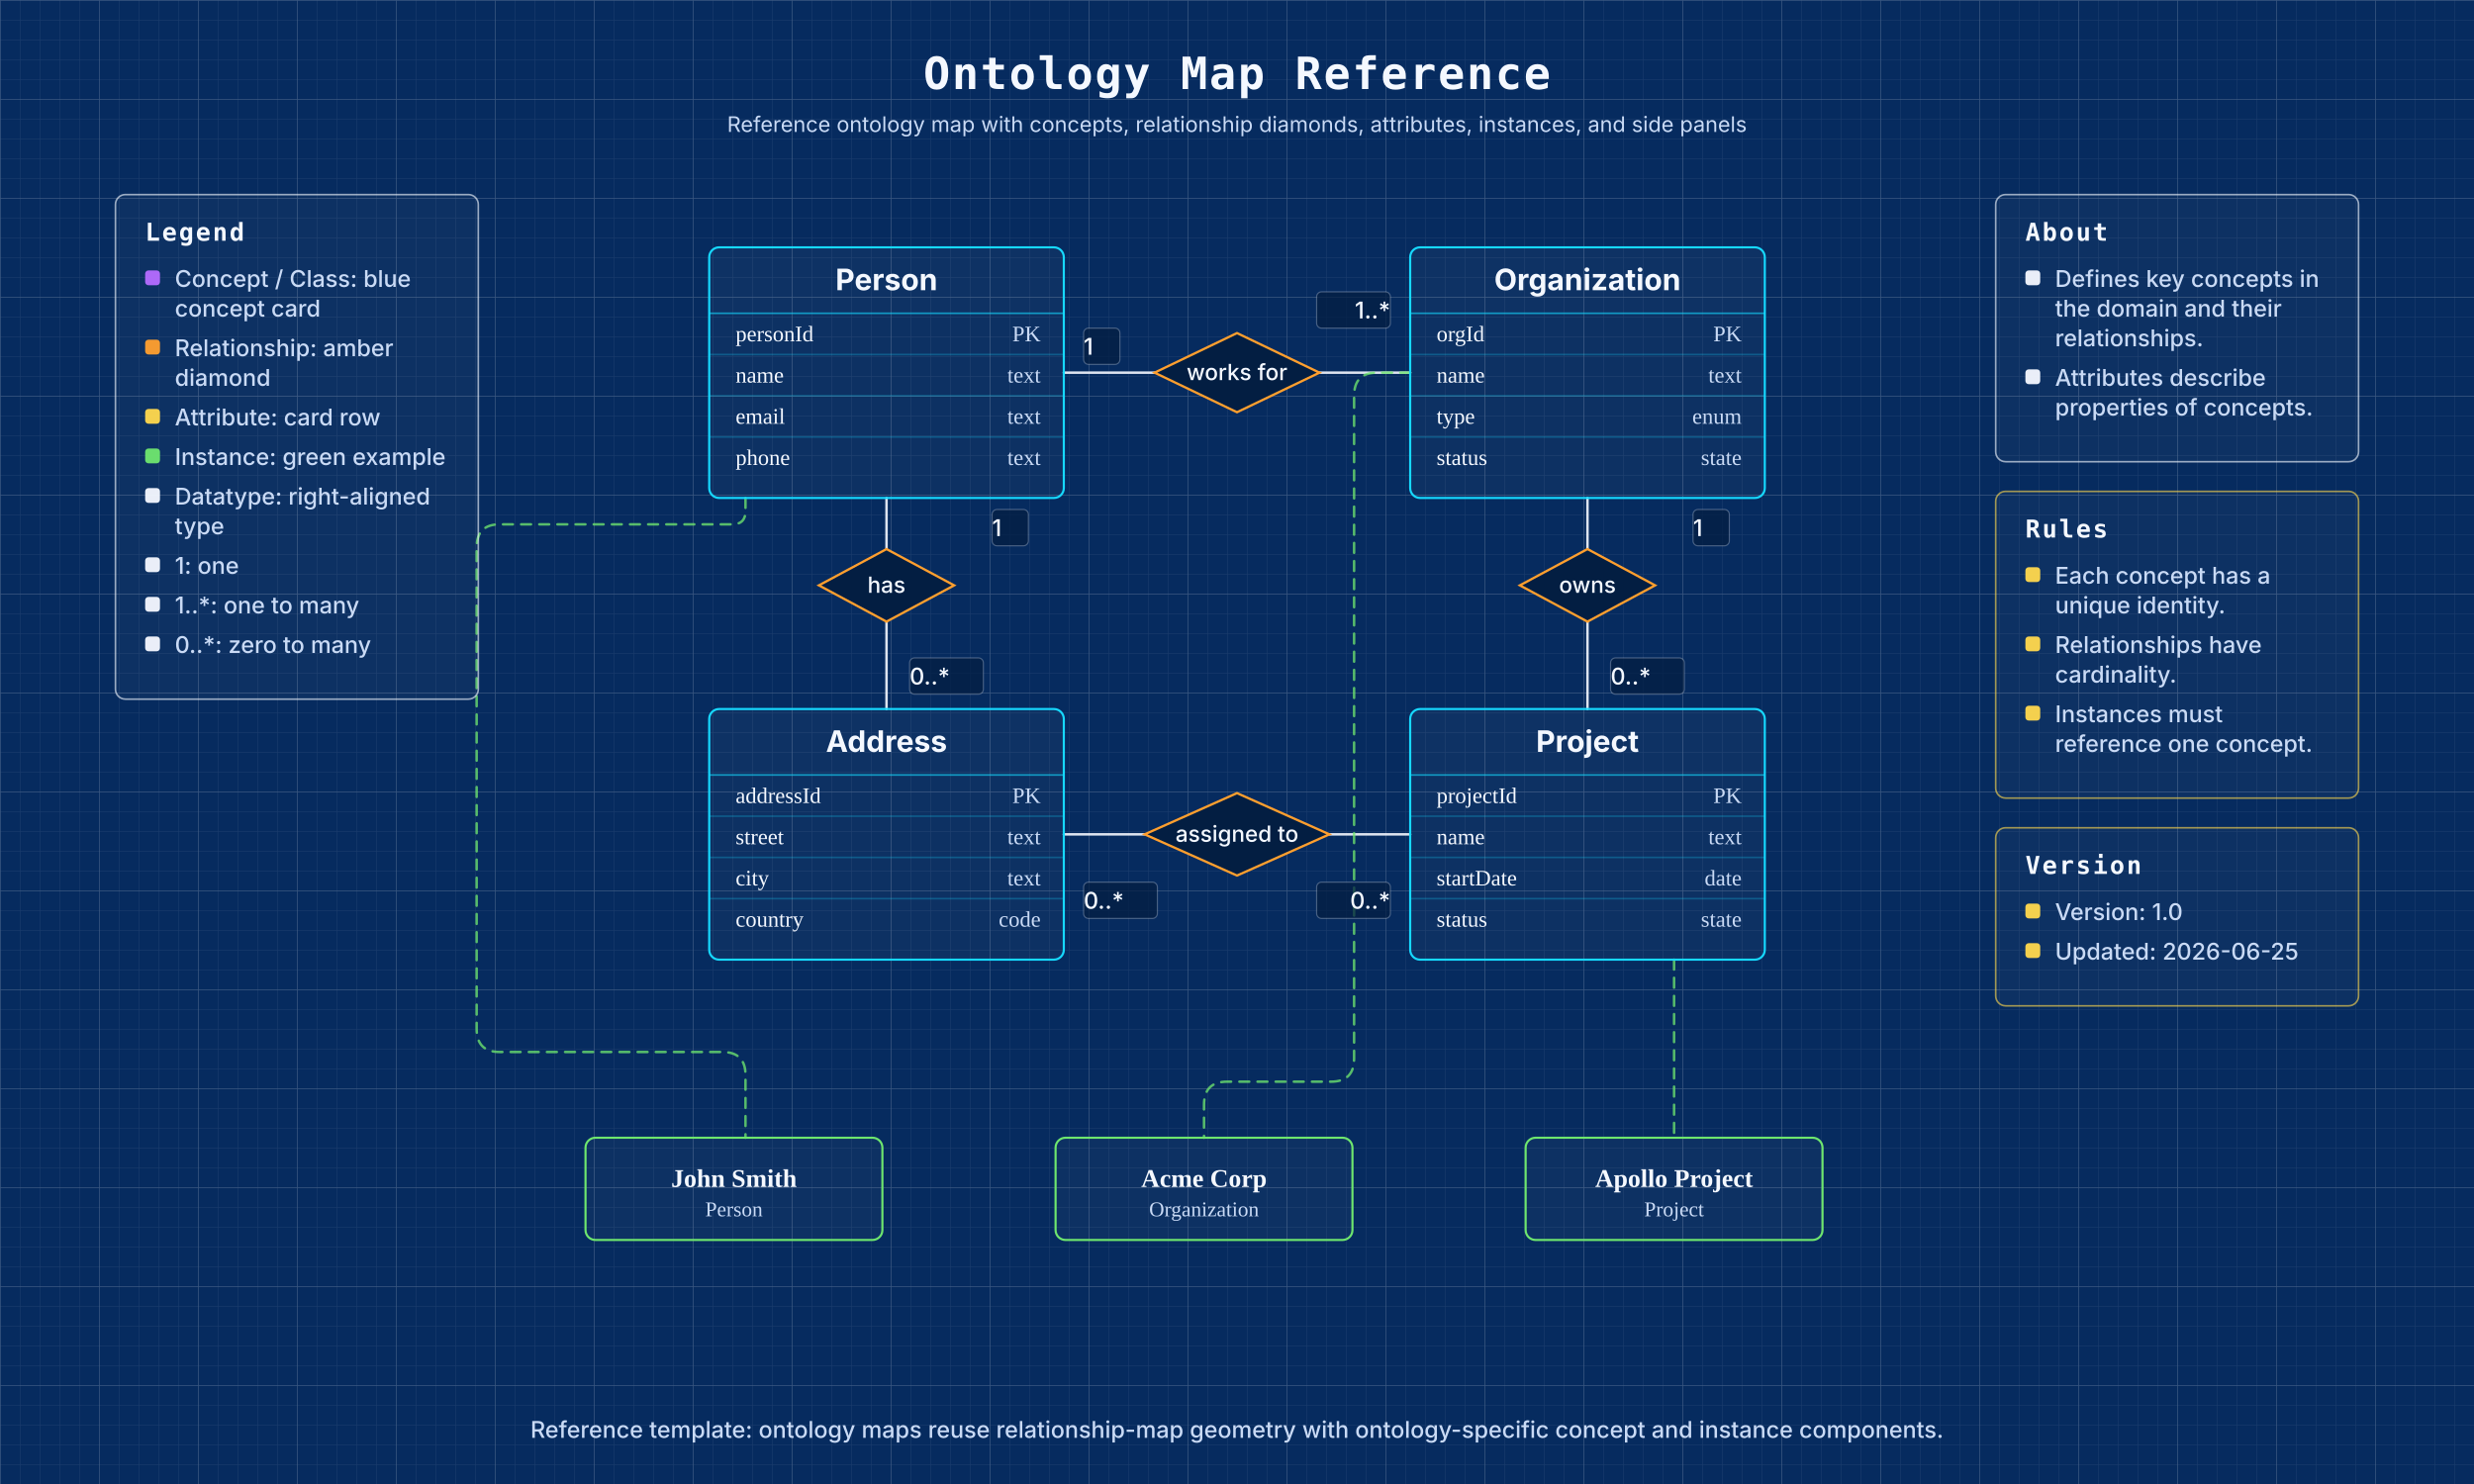
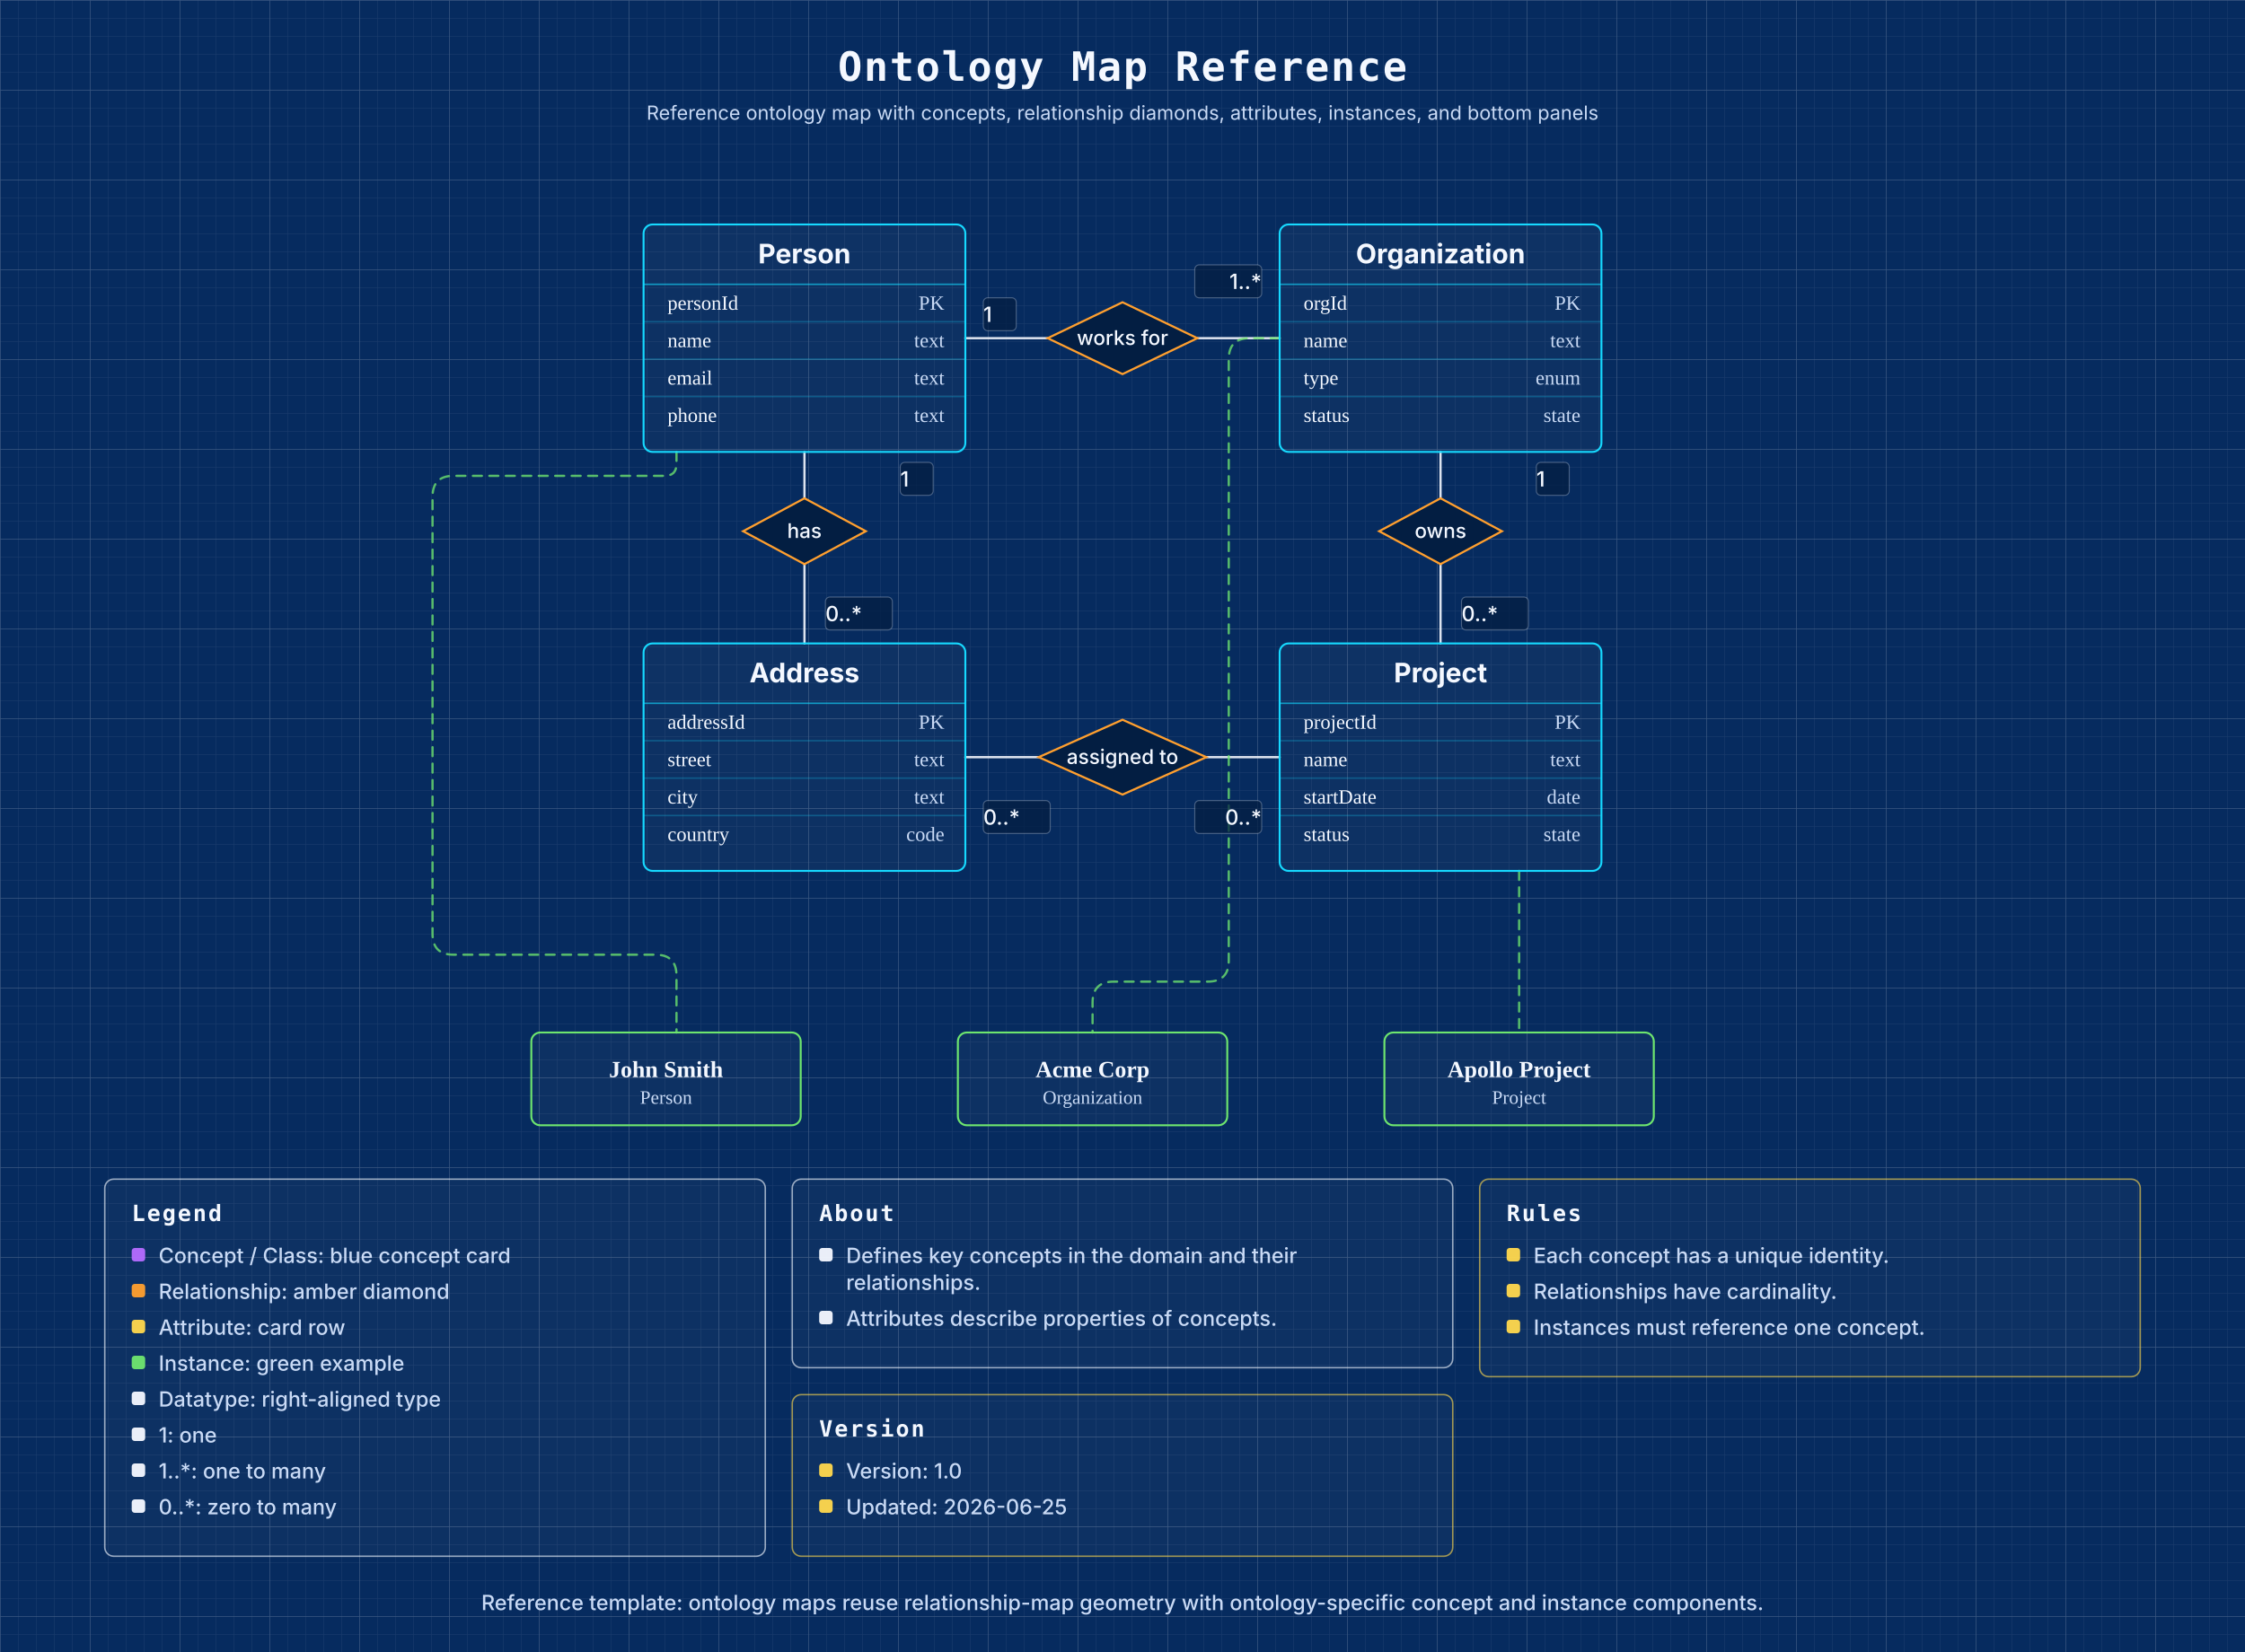
- <svg xmlns="http://www.w3.org/2000/svg" width="1500" height="900" viewBox="0 0 1500 900" role="img" aria-label="Ontology Map Reference" data-style="accent-blueprint" data-diagram-type="ontology_map">
+ <svg xmlns="http://www.w3.org/2000/svg" width="1500" height="1104" viewBox="0 0 1500 1104" role="img" aria-label="Ontology Map Reference" data-style="accent-blueprint" data-diagram-type="ontology_map">
  <defs>
    <pattern id="blueprint-grid-small" width="12" height="12" patternUnits="userSpaceOnUse">
      <path d="M 12 0 H 0 V 12" fill="none" stroke="#FFFFFF" stroke-opacity="0.08" stroke-width="0.7" />
    </pattern>
    <pattern id="blueprint-grid" width="60" height="60" patternUnits="userSpaceOnUse">
      <rect width="60" height="60" fill="url(#blueprint-grid-small)" />
      <path d="M 60 0 H 0 V 60" fill="none" stroke="#FFFFFF" stroke-opacity="0.14" stroke-width="1" />
    </pattern>
    <marker id="arrow" markerWidth="10" markerHeight="10" refX="8.5" refY="3" orient="auto" markerUnits="strokeWidth">
      <path d="M0,0 L0,6 L9,3 z" fill="context-stroke" />
    </marker>
    <marker id="arrow-fanout" markerWidth="10" markerHeight="10" refX="8.5" refY="3" orient="auto" markerUnits="strokeWidth">
      <path d="M0,0 L0,6 L9,3 z" fill="context-stroke" />
    </marker>
    <marker id="arrow-fanin" markerWidth="10" markerHeight="10" refX="8.5" refY="3" orient="auto" markerUnits="strokeWidth">
      <path d="M0,0 L0,6 L9,3 z" fill="context-stroke" />
    </marker>
    <style>
    [data-style="accent-blueprint"] .title{font:700 27px IBM Plex Mono,JetBrains Mono,Consolas,monospace;fill:#F4F8FF;letter-spacing:.04em;text-transform:uppercase}
    [data-style="accent-blueprint"] .subtitle{font:400 13px IBM Plex Sans,Inter,Roboto Condensed,DIN,Segoe UI,Aptos,Arial,sans-serif;fill:#C9DAF5}
    [data-style="accent-blueprint"] .group-label{font:700 15px IBM Plex Mono,JetBrains Mono,Consolas,monospace;fill:#C9DAF5;letter-spacing:.08em;text-transform:uppercase}
    [data-style="accent-blueprint"] .card-title{font:700 17px IBM Plex Sans,Inter,Roboto Condensed,DIN,Segoe UI,Aptos,Arial,sans-serif;fill:#F4F8FF}
    [data-style="accent-blueprint"] .card-sub{font:500 13px IBM Plex Sans,Inter,Roboto Condensed,DIN,Segoe UI,Aptos,Arial,sans-serif;fill:#C9DAF5}
    [data-style="accent-blueprint"] .edge{fill:none;stroke:#F4F8FF;stroke-width:1.5;stroke-linecap:round;stroke-linejoin:round;opacity:0.88}
    [data-style="accent-blueprint"] .fanout{stroke:#FF9F2E;opacity:0.9}
    [data-style="accent-blueprint"] .fanin{stroke:#6EE66E;opacity:0.9}
    [data-style="accent-blueprint"] .route-shared{marker-end:none}
    [data-style="accent-blueprint"] .edge-dashed{stroke-dasharray:6 5;opacity:0.68}
    [data-style="accent-blueprint"] .note{font:500 14px IBM Plex Sans,Inter,Roboto Condensed,DIN,Segoe UI,Aptos,Arial,sans-serif;fill:#C9DAF5}
    [data-style="accent-blueprint"] .mono{font-family:IBM Plex Mono,JetBrains Mono,Consolas,monospace}
    [data-style="accent-blueprint"] .table-header{font:700 15.5px IBM Plex Mono,JetBrains Mono,Consolas,monospace;fill:#F4F8FF;letter-spacing:.08em;text-transform:uppercase}
    [data-style="accent-blueprint"] .table-cell{font:500 17px IBM Plex Sans,Inter,Roboto Condensed,DIN,Segoe UI,Aptos,Arial,sans-serif;fill:#F4F8FF}
    [data-style="accent-blueprint"] .table-cell-secondary{font:500 17px IBM Plex Sans,Inter,Roboto Condensed,DIN,Segoe UI,Aptos,Arial,sans-serif;fill:#C9DAF5}
    [data-style="accent-blueprint"] .info-panel-title{font:700 15px IBM Plex Mono,JetBrains Mono,Consolas,monospace;fill:#F4F8FF;letter-spacing:.08em;text-transform:uppercase}
    [data-style="accent-blueprint"] .info-panel-item{font:500 14px IBM Plex Sans,Inter,Roboto Condensed,DIN,Segoe UI,Aptos,Arial,sans-serif;fill:#C9DAF5}
    [data-style="accent-blueprint"] .tree-level-label{font:700 15px IBM Plex Mono,JetBrains Mono,Consolas,monospace;fill:#C9DAF5;letter-spacing:.08em;text-transform:uppercase}
    [data-style="accent-blueprint"] .hub-label{font:700 15px IBM Plex Mono,JetBrains Mono,Consolas,monospace;fill:#C9DAF5;letter-spacing:.08em;text-transform:uppercase}
    [data-style="accent-blueprint"] .icon-line{fill:none;stroke-width:1.3;stroke-linecap:round;stroke-linejoin:round}
  </style>
  </defs>
-   <rect x="0" y="0" width="1500" height="900" rx="0" fill="#062B5F" />
-   <rect x="0" y="0" width="1500" height="900" rx="0" fill="url(#blueprint-grid)" opacity="1" />
+   <rect x="0" y="0" width="1500" height="1104" rx="0" fill="#062B5F" />
+   <rect x="0" y="0" width="1500" height="1104" rx="0" fill="url(#blueprint-grid)" opacity="1" />
  <text x="750.0" y="54" text-anchor="middle" class="title">Ontology Map Reference</text>
-   <text x="750.0" y="80" text-anchor="middle" class="subtitle">Reference ontology map with concepts, relationship diamonds, attributes, instances, and side panels</text>
+   <text x="750.0" y="80" text-anchor="middle" class="subtitle">Reference ontology map with concepts, relationship diamonds, attributes, instances, and bottom panels</text>
  <path d="M 645.0 226.0 L 700.0 226.0" class="edge object-relationship-link ontology-relationship-link" style="stroke:#F4F8FF;opacity:0.9" data-route="axis" data-link-end="from" data-card-anchor="right" data-diamond-anchor="left" data-relationship="works_for" data-from="person" data-to="organization" />
  <path d="M 800.0 226.0 L 855.0 226.0" class="edge object-relationship-link ontology-relationship-link" style="stroke:#F4F8FF;opacity:0.9" data-route="axis" data-link-end="to" data-card-anchor="left" data-diamond-anchor="right" data-relationship="works_for" data-from="person" data-to="organization" />
  <path d="M 537.5 302.0 L 537.5 333.0" class="edge object-relationship-link ontology-relationship-link" style="stroke:#F4F8FF;opacity:0.9" data-route="axis" data-link-end="from" data-card-anchor="bottom" data-diamond-anchor="top" data-relationship="has_address" data-from="person" data-to="address" />
  <path d="M 537.5 377.0 L 537.5 430.0" class="edge object-relationship-link ontology-relationship-link" style="stroke:#F4F8FF;opacity:0.9" data-route="axis" data-link-end="to" data-card-anchor="top" data-diamond-anchor="bottom" data-relationship="has_address" data-from="person" data-to="address" />
  <path d="M 962.5 302.0 L 962.5 333.0" class="edge object-relationship-link ontology-relationship-link" style="stroke:#F4F8FF;opacity:0.9" data-route="axis" data-link-end="from" data-card-anchor="bottom" data-diamond-anchor="top" data-relationship="owns_project" data-from="organization" data-to="project" />
  <path d="M 962.5 377.0 L 962.5 430.0" class="edge object-relationship-link ontology-relationship-link" style="stroke:#F4F8FF;opacity:0.9" data-route="axis" data-link-end="to" data-card-anchor="top" data-diamond-anchor="bottom" data-relationship="owns_project" data-from="organization" data-to="project" />
  <path d="M 645.0 506.0 L 694.0 506.0" class="edge object-relationship-link ontology-relationship-link" style="stroke:#F4F8FF;opacity:0.9" data-route="axis" data-link-end="from" data-card-anchor="right" data-diamond-anchor="left" data-relationship="assigned_to" data-from="address" data-to="project" />
  <path d="M 806.0 506.0 L 855.0 506.0" class="edge object-relationship-link ontology-relationship-link" style="stroke:#F4F8FF;opacity:0.9" data-route="axis" data-link-end="to" data-card-anchor="left" data-diamond-anchor="right" data-relationship="assigned_to" data-from="address" data-to="project" />
  <path d="M 452.0 302.0 L 452.0 310.0 Q 452.0 318.0 444.0 318.0 L 303.0 318.0 Q 289.0 318.0 289.0 332.0 L 289.0 624.0 Q 289.0 638.0 303.0 638.0 L 438.0 638.0 Q 452.0 638.0 452.0 652.0 L 452.0 690.0" class="edge ontology-instance-link" style="stroke:#6EE66E;opacity:0.78" stroke-dasharray="6 5" data-from="person" data-to="john_smith" />
  <path d="M 855.0 226.0 L 835.0 226.0 Q 821.0 226.0 821.0 240.0 L 821.0 642.0 Q 821.0 656.0 807.0 656.0 L 744.0 656.0 Q 730.0 656.0 730.0 670.0 L 730.0 690.0" class="edge ontology-instance-link" style="stroke:#6EE66E;opacity:0.78" stroke-dasharray="6 5" data-from="organization" data-to="acme_corp" />
  <path d="M 1015.0 582.0 L 1015.0 690.0" class="edge ontology-instance-link" style="stroke:#6EE66E;opacity:0.78" stroke-dasharray="6 5" data-from="project" data-to="apollo_project" />
  <g id="concept-person" class="ontology-concept-card card" data-kind="ontology">
    <rect x="430.0" y="150.0" width="215.0" height="152.0" rx="6.0" fill="#FFFFFF" fill-opacity="0.03" stroke="#16D9FF" stroke-width="1.3" />
    <rect x="430.0" y="150.0" width="215.0" height="40.0" rx="6.0" fill="#FFFFFF" fill-opacity="0.004" />
    <text x="537.5" y="176.0" text-anchor="middle" class="card-title ontology-concept-title" style="font-size:18px">Person</text>
    <line x1="430.0" y1="190.0" x2="645.0" y2="190.0" stroke="#16D9FF" stroke-opacity="0.62" stroke-width="1" />
    <text x="446.0" y="207.0" class="ontology-attr" style="font-size:13.5px;fill:#F4F8FF">personId</text>
    <text x="631.0" y="207.0" text-anchor="end" class="ontology-datatype" style="font-size:13.5px;fill:#C9DAF5">PK</text>
    <line x1="430.0" y1="215.0" x2="645.0" y2="215.0" stroke="#16D9FF" stroke-opacity="0.25" stroke-width="1" />
    <text x="446.0" y="232.0" class="ontology-attr" style="font-size:13.5px;fill:#F4F8FF">name</text>
    <text x="631.0" y="232.0" text-anchor="end" class="ontology-datatype" style="font-size:13.5px;fill:#C9DAF5">text</text>
    <line x1="430.0" y1="240.0" x2="645.0" y2="240.0" stroke="#16D9FF" stroke-opacity="0.25" stroke-width="1" />
    <text x="446.0" y="257.0" class="ontology-attr" style="font-size:13.5px;fill:#F4F8FF">email</text>
    <text x="631.0" y="257.0" text-anchor="end" class="ontology-datatype" style="font-size:13.5px;fill:#C9DAF5">text</text>
    <line x1="430.0" y1="265.0" x2="645.0" y2="265.0" stroke="#16D9FF" stroke-opacity="0.25" stroke-width="1" />
    <text x="446.0" y="282.0" class="ontology-attr" style="font-size:13.5px;fill:#F4F8FF">phone</text>
    <text x="631.0" y="282.0" text-anchor="end" class="ontology-datatype" style="font-size:13.5px;fill:#C9DAF5">text</text>
  </g>
  <g id="concept-organization" class="ontology-concept-card card" data-kind="ontology">
    <rect x="855.0" y="150.0" width="215.0" height="152.0" rx="6.0" fill="#FFFFFF" fill-opacity="0.03" stroke="#16D9FF" stroke-width="1.3" />
    <rect x="855.0" y="150.0" width="215.0" height="40.0" rx="6.0" fill="#FFFFFF" fill-opacity="0.004" />
    <text x="962.5" y="176.0" text-anchor="middle" class="card-title ontology-concept-title" style="font-size:18px">Organization</text>
    <line x1="855.0" y1="190.0" x2="1070.0" y2="190.0" stroke="#16D9FF" stroke-opacity="0.62" stroke-width="1" />
    <text x="871.0" y="207.0" class="ontology-attr" style="font-size:13.5px;fill:#F4F8FF">orgId</text>
    <text x="1056.0" y="207.0" text-anchor="end" class="ontology-datatype" style="font-size:13.5px;fill:#C9DAF5">PK</text>
    <line x1="855.0" y1="215.0" x2="1070.0" y2="215.0" stroke="#16D9FF" stroke-opacity="0.25" stroke-width="1" />
    <text x="871.0" y="232.0" class="ontology-attr" style="font-size:13.5px;fill:#F4F8FF">name</text>
    <text x="1056.0" y="232.0" text-anchor="end" class="ontology-datatype" style="font-size:13.5px;fill:#C9DAF5">text</text>
    <line x1="855.0" y1="240.0" x2="1070.0" y2="240.0" stroke="#16D9FF" stroke-opacity="0.25" stroke-width="1" />
    <text x="871.0" y="257.0" class="ontology-attr" style="font-size:13.5px;fill:#F4F8FF">type</text>
    <text x="1056.0" y="257.0" text-anchor="end" class="ontology-datatype" style="font-size:13.5px;fill:#C9DAF5">enum</text>
    <line x1="855.0" y1="265.0" x2="1070.0" y2="265.0" stroke="#16D9FF" stroke-opacity="0.25" stroke-width="1" />
    <text x="871.0" y="282.0" class="ontology-attr" style="font-size:13.5px;fill:#F4F8FF">status</text>
    <text x="1056.0" y="282.0" text-anchor="end" class="ontology-datatype" style="font-size:13.5px;fill:#C9DAF5">state</text>
  </g>
  <g id="concept-address" class="ontology-concept-card card" data-kind="source">
    <rect x="430.0" y="430.0" width="215.0" height="152.0" rx="6.0" fill="#FFFFFF" fill-opacity="0.03" stroke="#16D9FF" stroke-width="1.3" />
    <rect x="430.0" y="430.0" width="215.0" height="40.0" rx="6.0" fill="#FFFFFF" fill-opacity="0.004" />
    <text x="537.5" y="456.0" text-anchor="middle" class="card-title ontology-concept-title" style="font-size:18px">Address</text>
    <line x1="430.0" y1="470.0" x2="645.0" y2="470.0" stroke="#16D9FF" stroke-opacity="0.62" stroke-width="1" />
    <text x="446.0" y="487.0" class="ontology-attr" style="font-size:13.5px;fill:#F4F8FF">addressId</text>
    <text x="631.0" y="487.0" text-anchor="end" class="ontology-datatype" style="font-size:13.5px;fill:#C9DAF5">PK</text>
    <line x1="430.0" y1="495.0" x2="645.0" y2="495.0" stroke="#16D9FF" stroke-opacity="0.25" stroke-width="1" />
    <text x="446.0" y="512.0" class="ontology-attr" style="font-size:13.5px;fill:#F4F8FF">street</text>
    <text x="631.0" y="512.0" text-anchor="end" class="ontology-datatype" style="font-size:13.5px;fill:#C9DAF5">text</text>
    <line x1="430.0" y1="520.0" x2="645.0" y2="520.0" stroke="#16D9FF" stroke-opacity="0.25" stroke-width="1" />
    <text x="446.0" y="537.0" class="ontology-attr" style="font-size:13.5px;fill:#F4F8FF">city</text>
    <text x="631.0" y="537.0" text-anchor="end" class="ontology-datatype" style="font-size:13.5px;fill:#C9DAF5">text</text>
    <line x1="430.0" y1="545.0" x2="645.0" y2="545.0" stroke="#16D9FF" stroke-opacity="0.25" stroke-width="1" />
    <text x="446.0" y="562.0" class="ontology-attr" style="font-size:13.5px;fill:#F4F8FF">country</text>
    <text x="631.0" y="562.0" text-anchor="end" class="ontology-datatype" style="font-size:13.5px;fill:#C9DAF5">code</text>
  </g>
  <g id="concept-project" class="ontology-concept-card card" data-kind="source">
    <rect x="855.0" y="430.0" width="215.0" height="152.0" rx="6.0" fill="#FFFFFF" fill-opacity="0.03" stroke="#16D9FF" stroke-width="1.3" />
    <rect x="855.0" y="430.0" width="215.0" height="40.0" rx="6.0" fill="#FFFFFF" fill-opacity="0.004" />
    <text x="962.5" y="456.0" text-anchor="middle" class="card-title ontology-concept-title" style="font-size:18px">Project</text>
    <line x1="855.0" y1="470.0" x2="1070.0" y2="470.0" stroke="#16D9FF" stroke-opacity="0.62" stroke-width="1" />
    <text x="871.0" y="487.0" class="ontology-attr" style="font-size:13.5px;fill:#F4F8FF">projectId</text>
    <text x="1056.0" y="487.0" text-anchor="end" class="ontology-datatype" style="font-size:13.5px;fill:#C9DAF5">PK</text>
    <line x1="855.0" y1="495.0" x2="1070.0" y2="495.0" stroke="#16D9FF" stroke-opacity="0.25" stroke-width="1" />
    <text x="871.0" y="512.0" class="ontology-attr" style="font-size:13.5px;fill:#F4F8FF">name</text>
    <text x="1056.0" y="512.0" text-anchor="end" class="ontology-datatype" style="font-size:13.5px;fill:#C9DAF5">text</text>
    <line x1="855.0" y1="520.0" x2="1070.0" y2="520.0" stroke="#16D9FF" stroke-opacity="0.25" stroke-width="1" />
    <text x="871.0" y="537.0" class="ontology-attr" style="font-size:13.5px;fill:#F4F8FF">startDate</text>
    <text x="1056.0" y="537.0" text-anchor="end" class="ontology-datatype" style="font-size:13.5px;fill:#C9DAF5">date</text>
    <line x1="855.0" y1="545.0" x2="1070.0" y2="545.0" stroke="#16D9FF" stroke-opacity="0.25" stroke-width="1" />
    <text x="871.0" y="562.0" class="ontology-attr" style="font-size:13.5px;fill:#F4F8FF">status</text>
    <text x="1056.0" y="562.0" text-anchor="end" class="ontology-datatype" style="font-size:13.5px;fill:#C9DAF5">state</text>
  </g>
  <g id="instance-john_smith" class="ontology-instance-card card" data-concept="person">
    <rect x="355.0" y="690.0" width="180.0" height="62.0" rx="6.0" fill="#FFFFFF" fill-opacity="0.03" stroke="#6EE66E" stroke-width="1.3" />
    <text x="445.0" y="719.85" text-anchor="middle" class="ontology-instance-title" style="font-size:15.5px;font-weight:700;fill:#F4F8FF">John Smith</text>
    <text x="445.0" y="737.65" text-anchor="middle" class="ontology-instance-sub" style="font-size:12.8px;font-weight:500;fill:#C9DAF5">Person</text>
  </g>
  <g id="instance-acme_corp" class="ontology-instance-card card" data-concept="organization">
    <rect x="640.0" y="690.0" width="180.0" height="62.0" rx="6.0" fill="#FFFFFF" fill-opacity="0.03" stroke="#6EE66E" stroke-width="1.3" />
    <text x="730.0" y="719.85" text-anchor="middle" class="ontology-instance-title" style="font-size:15.5px;font-weight:700;fill:#F4F8FF">Acme Corp</text>
    <text x="730.0" y="737.65" text-anchor="middle" class="ontology-instance-sub" style="font-size:12.8px;font-weight:500;fill:#C9DAF5">Organization</text>
  </g>
  <g id="instance-apollo_project" class="ontology-instance-card card" data-concept="project">
    <rect x="925.0" y="690.0" width="180.0" height="62.0" rx="6.0" fill="#FFFFFF" fill-opacity="0.03" stroke="#6EE66E" stroke-width="1.3" />
    <text x="1015.0" y="719.85" text-anchor="middle" class="ontology-instance-title" style="font-size:15.5px;font-weight:700;fill:#F4F8FF">Apollo Project</text>
    <text x="1015.0" y="737.65" text-anchor="middle" class="ontology-instance-sub" style="font-size:12.8px;font-weight:500;fill:#C9DAF5">Project</text>
  </g>
  <g id="relationship-works_for" class="relationship-diamond" data-relation="works for">
    <path d="M 750.0 202.0 L 800.0 226.0 L 750.0 250.0 L 700.0 226.0 Z" fill="#031E42" stroke="#FF9F2E" stroke-width="1.4" />
    <text x="750.0" y="230.5" text-anchor="middle" class="note" style="font-size:13.5px;fill:#F4F8FF">works for</text>
  </g>
  <g id="relationship-has_address" class="relationship-diamond" data-relation="has">
    <path d="M 537.5 333.0 L 578.5 355.0 L 537.5 377.0 L 496.5 355.0 Z" fill="#031E42" stroke="#FF9F2E" stroke-width="1.4" />
    <text x="537.5" y="359.5" text-anchor="middle" class="note" style="font-size:13.5px;fill:#F4F8FF">has</text>
  </g>
  <g id="relationship-owns_project" class="relationship-diamond" data-relation="owns">
    <path d="M 962.5 333.0 L 1003.5 355.0 L 962.5 377.0 L 921.5 355.0 Z" fill="#031E42" stroke="#FF9F2E" stroke-width="1.4" />
    <text x="962.5" y="359.5" text-anchor="middle" class="note" style="font-size:13.5px;fill:#F4F8FF">owns</text>
  </g>
  <g id="relationship-assigned_to" class="relationship-diamond" data-relation="assigned to">
    <path d="M 750.0 481.0 L 806.0 506.0 L 750.0 531.0 L 694.0 506.0 Z" fill="#031E42" stroke="#FF9F2E" stroke-width="1.4" />
    <text x="750.0" y="510.5" text-anchor="middle" class="note" style="font-size:13.5px;fill:#F4F8FF">assigned to</text>
  </g>
  <g class="cardinality-label-wrap" data-relationship="works_for" data-endpoint="from">
    <rect x="657.0" y="199.0" width="22.0" height="22.0" rx="3" fill="#031E42" fill-opacity="0.72" stroke="#F4F8FF" stroke-opacity="0.28" stroke-width="0.7" />
    <text x="657.0" y="210.0" dominant-baseline="middle" text-anchor="start" class="note cardinality-label" style="font-size:14px;fill:#F4F8FF">1</text>
  </g>
  <g class="cardinality-label-wrap" data-relationship="works_for" data-endpoint="to">
    <rect x="798.28" y="177.0" width="44.72" height="22.0" rx="3" fill="#031E42" fill-opacity="0.72" stroke="#F4F8FF" stroke-opacity="0.28" stroke-width="0.7" />
    <text x="843.0" y="188.0" dominant-baseline="middle" text-anchor="end" class="note cardinality-label" style="font-size:14px;fill:#F4F8FF">1..*</text>
  </g>
  <g class="cardinality-label-wrap" data-relationship="has_address" data-endpoint="from">
    <rect x="601.5" y="309.0" width="22.0" height="22.0" rx="3" fill="#031E42" fill-opacity="0.72" stroke="#F4F8FF" stroke-opacity="0.28" stroke-width="0.7" />
    <text x="601.5" y="320.0" dominant-baseline="middle" text-anchor="start" class="note cardinality-label" style="font-size:14px;fill:#F4F8FF">1</text>
  </g>
  <g class="cardinality-label-wrap" data-relationship="has_address" data-endpoint="to">
    <rect x="551.5" y="399.0" width="44.72" height="22.0" rx="3" fill="#031E42" fill-opacity="0.72" stroke="#F4F8FF" stroke-opacity="0.28" stroke-width="0.7" />
    <text x="551.5" y="410.0" dominant-baseline="middle" text-anchor="start" class="note cardinality-label" style="font-size:14px;fill:#F4F8FF">0..*</text>
  </g>
  <g class="cardinality-label-wrap" data-relationship="owns_project" data-endpoint="from">
    <rect x="1026.5" y="309.0" width="22.0" height="22.0" rx="3" fill="#031E42" fill-opacity="0.72" stroke="#F4F8FF" stroke-opacity="0.28" stroke-width="0.7" />
    <text x="1026.5" y="320.0" dominant-baseline="middle" text-anchor="start" class="note cardinality-label" style="font-size:14px;fill:#F4F8FF">1</text>
  </g>
  <g class="cardinality-label-wrap" data-relationship="owns_project" data-endpoint="to">
    <rect x="976.5" y="399.0" width="44.72" height="22.0" rx="3" fill="#031E42" fill-opacity="0.72" stroke="#F4F8FF" stroke-opacity="0.28" stroke-width="0.7" />
    <text x="976.5" y="410.0" dominant-baseline="middle" text-anchor="start" class="note cardinality-label" style="font-size:14px;fill:#F4F8FF">0..*</text>
  </g>
  <g class="cardinality-label-wrap" data-relationship="assigned_to" data-endpoint="from">
    <rect x="657.0" y="535.0" width="44.72" height="22.0" rx="3" fill="#031E42" fill-opacity="0.72" stroke="#F4F8FF" stroke-opacity="0.28" stroke-width="0.7" />
    <text x="657.0" y="546.0" dominant-baseline="middle" text-anchor="start" class="note cardinality-label" style="font-size:14px;fill:#F4F8FF">0..*</text>
  </g>
  <g class="cardinality-label-wrap" data-relationship="assigned_to" data-endpoint="to">
    <rect x="798.28" y="535.0" width="44.72" height="22.0" rx="3" fill="#031E42" fill-opacity="0.72" stroke="#F4F8FF" stroke-opacity="0.28" stroke-width="0.7" />
    <text x="843.0" y="546.0" dominant-baseline="middle" text-anchor="end" class="note cardinality-label" style="font-size:14px;fill:#F4F8FF">0..*</text>
  </g>
-   <g class="info-panel ontology-side-panel" data-panel-id="legend" data-placement="left">
-     <rect x="70" y="118" width="220.0" height="306.0" rx="6" fill="#FFFFFF" fill-opacity="0.03" stroke="#F4F8FF" stroke-opacity="0.62" stroke-width="1" />
-     <text x="88" y="146" class="info-panel-title">Legend</text>
-     <rect x="88" y="164" width="9" height="9" rx="2" fill="#B56CFF" opacity="0.95" />
-     <text x="106" y="174.0" class="info-panel-item" style="font-size:14px">Concept / Class: blue</text>
-     <text x="106" y="192.0" class="info-panel-item" style="font-size:14px">concept card</text>
-     <rect x="88" y="206.0" width="9" height="9" rx="2" fill="#FF9F2E" opacity="0.95" />
-     <text x="106" y="216.0" class="info-panel-item" style="font-size:14px">Relationship: amber</text>
-     <text x="106" y="234.0" class="info-panel-item" style="font-size:14px">diamond</text>
-     <rect x="88" y="248.0" width="9" height="9" rx="2" fill="#FFD84D" opacity="0.95" />
-     <text x="106" y="258.0" class="info-panel-item" style="font-size:14px">Attribute: card row</text>
-     <rect x="88" y="272.0" width="9" height="9" rx="2" fill="#6EE66E" opacity="0.95" />
-     <text x="106" y="282.0" class="info-panel-item" style="font-size:14px">Instance: green example</text>
-     <rect x="88" y="296.0" width="9" height="9" rx="2" fill="#F4F8FF" opacity="0.95" />
-     <text x="106" y="306.0" class="info-panel-item" style="font-size:14px">Datatype: right-aligned</text>
-     <text x="106" y="324.0" class="info-panel-item" style="font-size:14px">type</text>
-     <rect x="88" y="338.0" width="9" height="9" rx="2" fill="#F4F8FF" opacity="0.95" />
-     <text x="106" y="348.0" class="info-panel-item" style="font-size:14px">1: one</text>
-     <rect x="88" y="362.0" width="9" height="9" rx="2" fill="#F4F8FF" opacity="0.95" />
-     <text x="106" y="372.0" class="info-panel-item" style="font-size:14px">1..*: one to many</text>
-     <rect x="88" y="386.0" width="9" height="9" rx="2" fill="#F4F8FF" opacity="0.95" />
-     <text x="106" y="396.0" class="info-panel-item" style="font-size:14px">0..*: zero to many</text>
-   </g>
-   <g class="info-panel ontology-side-panel" data-panel-id="about" data-placement="right">
-     <rect x="1210.0" y="118" width="220.0" height="162.0" rx="6" fill="#FFFFFF" fill-opacity="0.03" stroke="#F4F8FF" stroke-opacity="0.62" stroke-width="1" />
-     <text x="1228.0" y="146" class="info-panel-title">About</text>
-     <rect x="1228.0" y="164" width="9" height="9" rx="2" fill="#F4F8FF" opacity="0.95" />
-     <text x="1246.0" y="174.0" class="info-panel-item" style="font-size:14px">Defines key concepts in</text>
-     <text x="1246.0" y="192.0" class="info-panel-item" style="font-size:14px">the domain and their</text>
-     <text x="1246.0" y="210.0" class="info-panel-item" style="font-size:14px">relationships.</text>
-     <rect x="1228.0" y="224.0" width="9" height="9" rx="2" fill="#F4F8FF" opacity="0.95" />
-     <text x="1246.0" y="234.0" class="info-panel-item" style="font-size:14px">Attributes describe</text>
-     <text x="1246.0" y="252.0" class="info-panel-item" style="font-size:14px">properties of concepts.</text>
-   </g>
-   <g class="info-panel ontology-side-panel" data-panel-id="rules" data-placement="right">
-     <rect x="1210.0" y="298.0" width="220.0" height="186.0" rx="6" fill="#FFFFFF" fill-opacity="0.03" stroke="#FFD84D" stroke-opacity="0.62" stroke-width="1" />
-     <text x="1228.0" y="326.0" class="info-panel-title">Rules</text>
-     <rect x="1228.0" y="344.0" width="9" height="9" rx="2" fill="#FFD84D" opacity="0.95" />
-     <text x="1246.0" y="354.0" class="info-panel-item" style="font-size:14px">Each concept has a</text>
-     <text x="1246.0" y="372.0" class="info-panel-item" style="font-size:14px">unique identity.</text>
-     <rect x="1228.0" y="386.0" width="9" height="9" rx="2" fill="#FFD84D" opacity="0.95" />
-     <text x="1246.0" y="396.0" class="info-panel-item" style="font-size:14px">Relationships have</text>
-     <text x="1246.0" y="414.0" class="info-panel-item" style="font-size:14px">cardinality.</text>
-     <rect x="1228.0" y="428.0" width="9" height="9" rx="2" fill="#FFD84D" opacity="0.95" />
-     <text x="1246.0" y="438.0" class="info-panel-item" style="font-size:14px">Instances must</text>
-     <text x="1246.0" y="456.0" class="info-panel-item" style="font-size:14px">reference one concept.</text>
-   </g>
-   <g class="info-panel ontology-side-panel" data-panel-id="version" data-placement="right">
-     <rect x="1210.0" y="502.0" width="220.0" height="108.0" rx="6" fill="#FFFFFF" fill-opacity="0.03" stroke="#FFD84D" stroke-opacity="0.62" stroke-width="1" />
-     <text x="1228.0" y="530.0" class="info-panel-title">Version</text>
-     <rect x="1228.0" y="548.0" width="9" height="9" rx="2" fill="#FFD84D" opacity="0.95" />
-     <text x="1246.0" y="558.0" class="info-panel-item" style="font-size:14px">Version: 1.0</text>
-     <rect x="1228.0" y="572.0" width="9" height="9" rx="2" fill="#FFD84D" opacity="0.95" />
-     <text x="1246.0" y="582.0" class="info-panel-item" style="font-size:14px">Updated: 2026-06-25</text>
-   </g>
-   <text x="750.0" y="872" text-anchor="middle" class="note">Reference template: ontology maps reuse relationship-map geometry with ontology-specific concept and instance components.</text>
+   <g class="info-panel" data-panel-id="legend">
+     <rect x="70.0" y="788.0" width="441.333" height="252.0" rx="6" fill="#FFFFFF" fill-opacity="0.03" stroke="#F4F8FF" stroke-opacity="0.62" stroke-width="1" />
+     <text x="88.0" y="816.0" class="info-panel-title">Legend</text>
+     <rect x="88.0" y="834.0" width="9" height="9" rx="2" fill="#B56CFF" opacity="0.95" />
+     <text x="106.0" y="844.0" class="info-panel-item" style="font-size:14px">Concept / Class: blue concept card</text>
+     <rect x="88.0" y="858.0" width="9" height="9" rx="2" fill="#FF9F2E" opacity="0.95" />
+     <text x="106.0" y="868.0" class="info-panel-item" style="font-size:14px">Relationship: amber diamond</text>
+     <rect x="88.0" y="882.0" width="9" height="9" rx="2" fill="#FFD84D" opacity="0.95" />
+     <text x="106.0" y="892.0" class="info-panel-item" style="font-size:14px">Attribute: card row</text>
+     <rect x="88.0" y="906.0" width="9" height="9" rx="2" fill="#6EE66E" opacity="0.95" />
+     <text x="106.0" y="916.0" class="info-panel-item" style="font-size:14px">Instance: green example</text>
+     <rect x="88.0" y="930.0" width="9" height="9" rx="2" fill="#F4F8FF" opacity="0.95" />
+     <text x="106.0" y="940.0" class="info-panel-item" style="font-size:14px">Datatype: right-aligned type</text>
+     <rect x="88.0" y="954.0" width="9" height="9" rx="2" fill="#F4F8FF" opacity="0.95" />
+     <text x="106.0" y="964.0" class="info-panel-item" style="font-size:14px">1: one</text>
+     <rect x="88.0" y="978.0" width="9" height="9" rx="2" fill="#F4F8FF" opacity="0.95" />
+     <text x="106.0" y="988.0" class="info-panel-item" style="font-size:14px">1..*: one to many</text>
+     <rect x="88.0" y="1002.0" width="9" height="9" rx="2" fill="#F4F8FF" opacity="0.95" />
+     <text x="106.0" y="1012.0" class="info-panel-item" style="font-size:14px">0..*: zero to many</text>
+   </g>
+   <g class="info-panel" data-panel-id="about">
+     <rect x="529.333" y="788.0" width="441.333" height="126.0" rx="6" fill="#FFFFFF" fill-opacity="0.03" stroke="#F4F8FF" stroke-opacity="0.62" stroke-width="1" />
+     <text x="547.333" y="816.0" class="info-panel-title">About</text>
+     <rect x="547.333" y="834.0" width="9" height="9" rx="2" fill="#F4F8FF" opacity="0.95" />
+     <text x="565.333" y="844.0" class="info-panel-item" style="font-size:14px">Defines key concepts in the domain and their</text>
+     <text x="565.333" y="862.0" class="info-panel-item" style="font-size:14px">relationships.</text>
+     <rect x="547.333" y="876.0" width="9" height="9" rx="2" fill="#F4F8FF" opacity="0.95" />
+     <text x="565.333" y="886.0" class="info-panel-item" style="font-size:14px">Attributes describe properties of concepts.</text>
+   </g>
+   <g class="info-panel" data-panel-id="rules">
+     <rect x="988.667" y="788.0" width="441.333" height="132.0" rx="6" fill="#FFFFFF" fill-opacity="0.03" stroke="#FFD84D" stroke-opacity="0.62" stroke-width="1" />
+     <text x="1006.667" y="816.0" class="info-panel-title">Rules</text>
+     <rect x="1006.667" y="834.0" width="9" height="9" rx="2" fill="#FFD84D" opacity="0.95" />
+     <text x="1024.667" y="844.0" class="info-panel-item" style="font-size:14px">Each concept has a unique identity.</text>
+     <rect x="1006.667" y="858.0" width="9" height="9" rx="2" fill="#FFD84D" opacity="0.95" />
+     <text x="1024.667" y="868.0" class="info-panel-item" style="font-size:14px">Relationships have cardinality.</text>
+     <rect x="1006.667" y="882.0" width="9" height="9" rx="2" fill="#FFD84D" opacity="0.95" />
+     <text x="1024.667" y="892.0" class="info-panel-item" style="font-size:14px">Instances must reference one concept.</text>
+   </g>
+   <g class="info-panel" data-panel-id="version">
+     <rect x="529.333" y="932.0" width="441.333" height="108.0" rx="6" fill="#FFFFFF" fill-opacity="0.03" stroke="#FFD84D" stroke-opacity="0.62" stroke-width="1" />
+     <text x="547.333" y="960.0" class="info-panel-title">Version</text>
+     <rect x="547.333" y="978.0" width="9" height="9" rx="2" fill="#FFD84D" opacity="0.95" />
+     <text x="565.333" y="988.0" class="info-panel-item" style="font-size:14px">Version: 1.0</text>
+     <rect x="547.333" y="1002.0" width="9" height="9" rx="2" fill="#FFD84D" opacity="0.95" />
+     <text x="565.333" y="1012.0" class="info-panel-item" style="font-size:14px">Updated: 2026-06-25</text>
+   </g>
+   <text x="750.0" y="1076" text-anchor="middle" class="note">Reference template: ontology maps reuse relationship-map geometry with ontology-specific concept and instance components.</text>
</svg>
